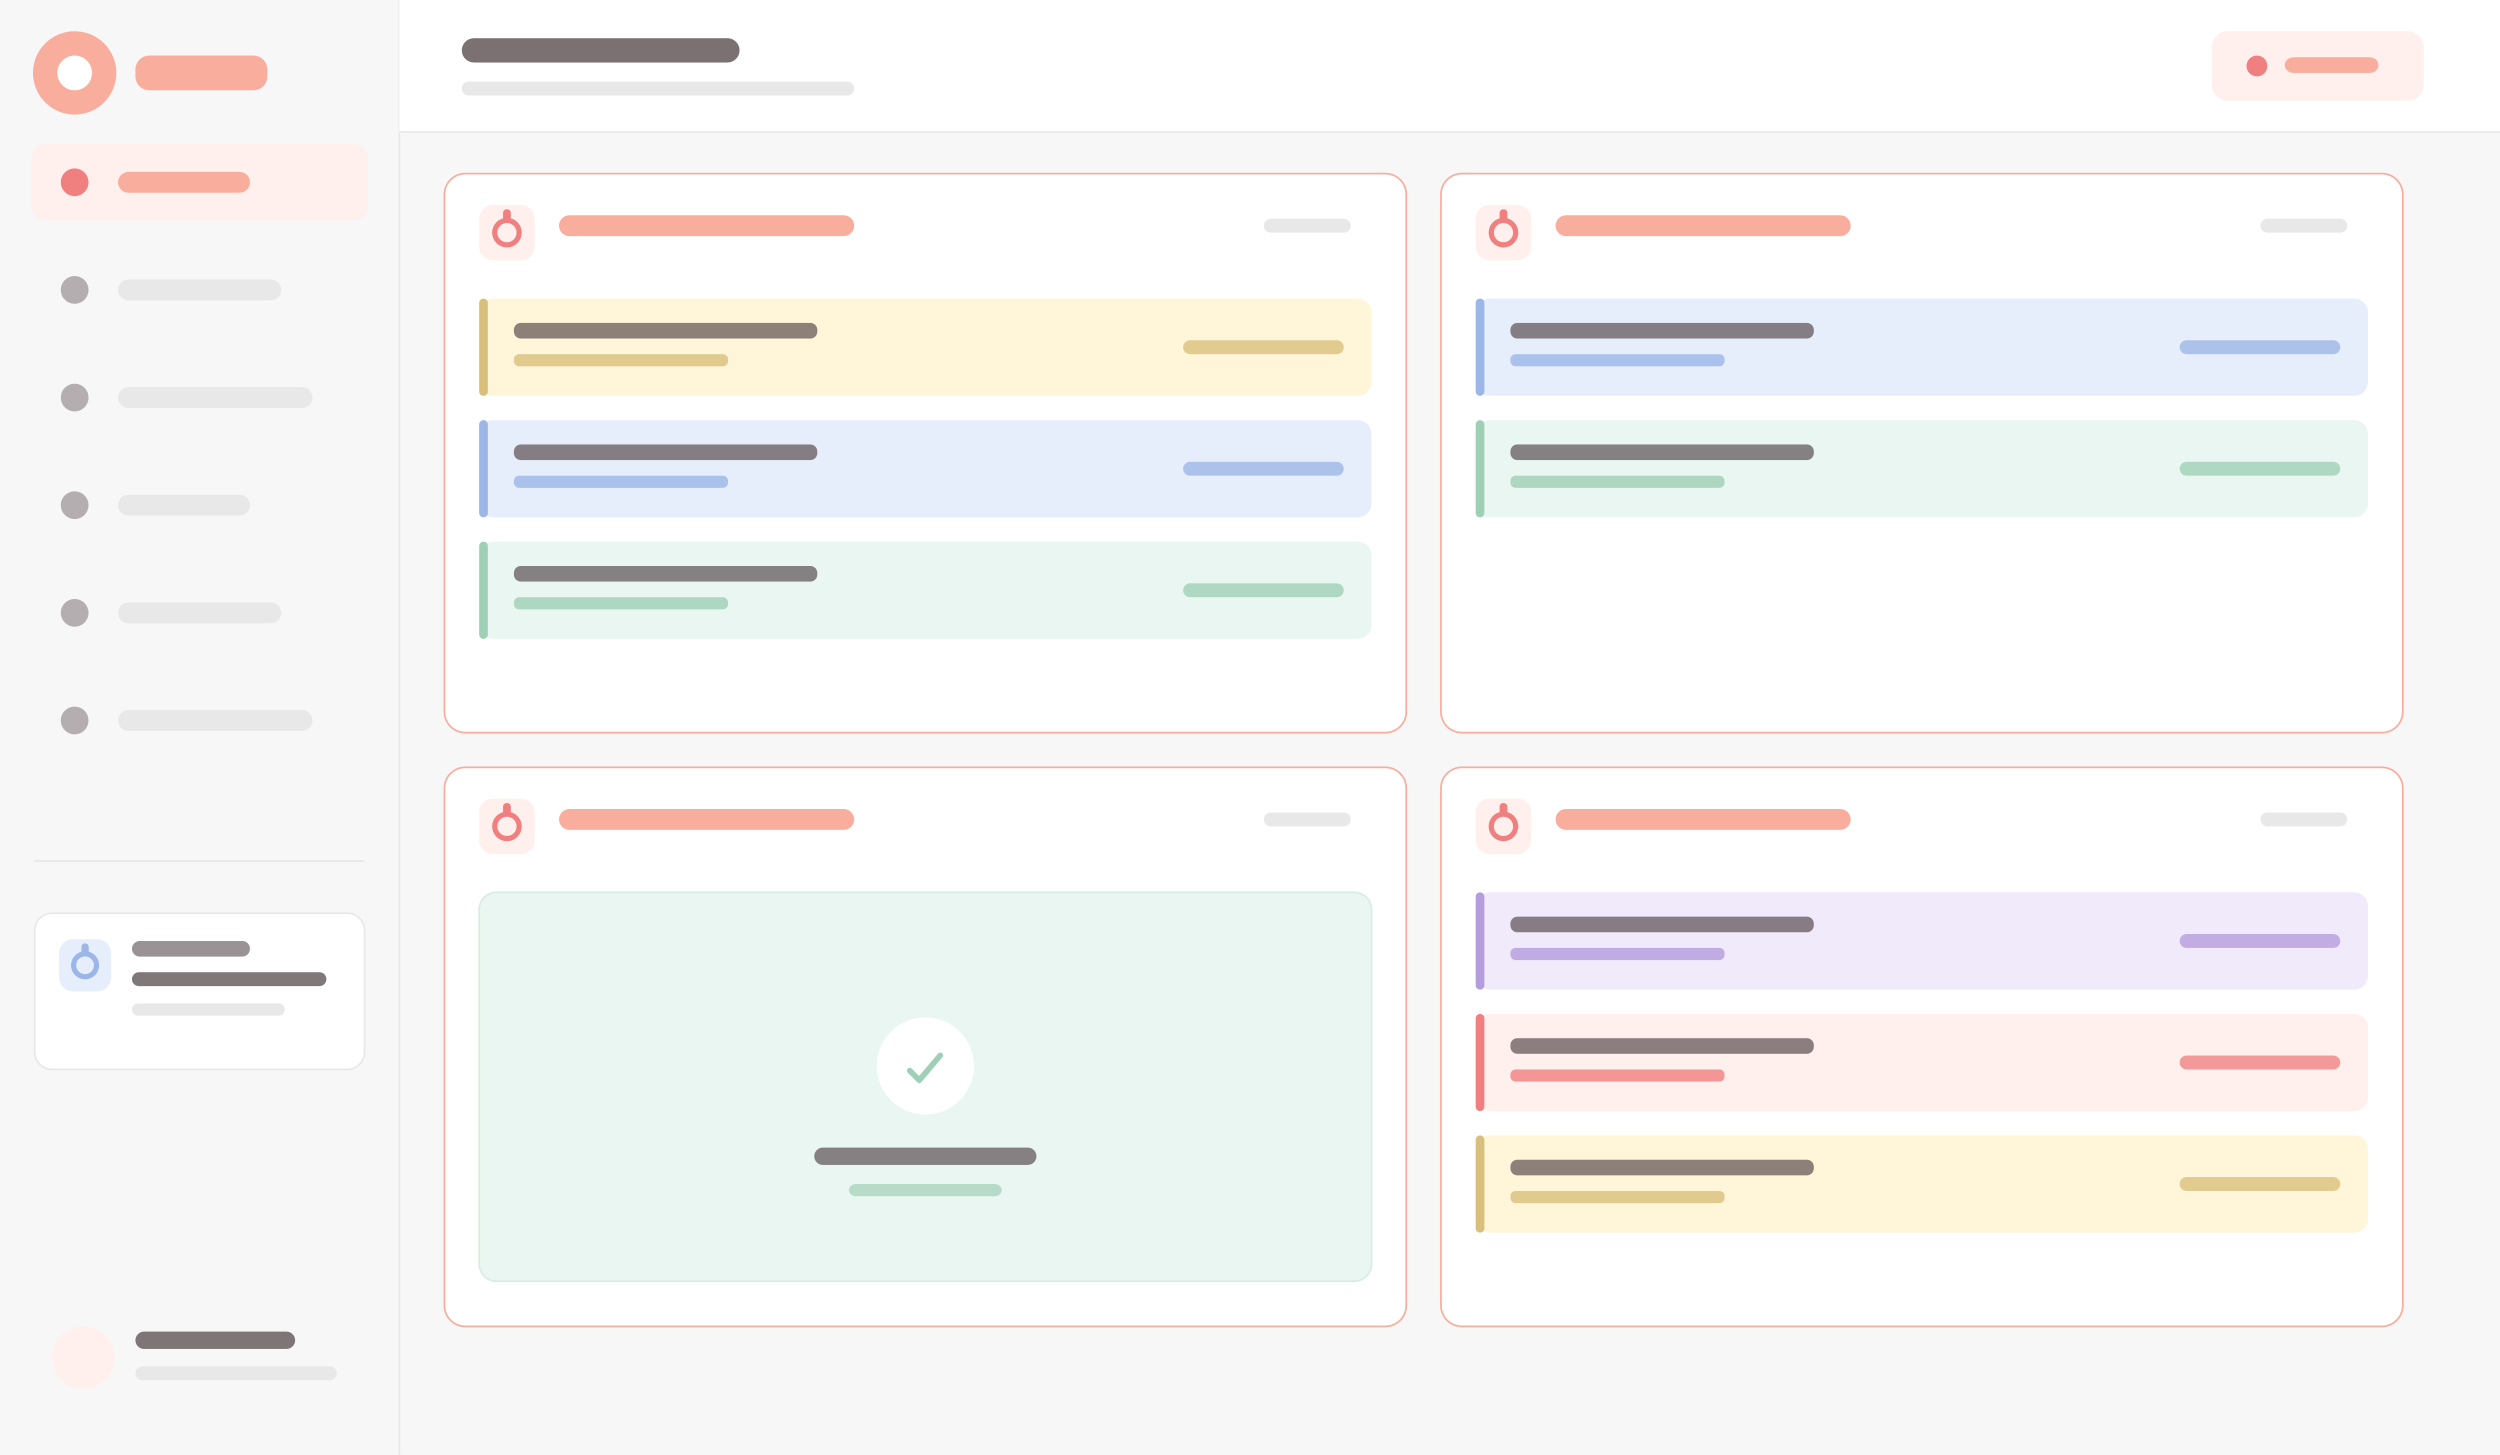
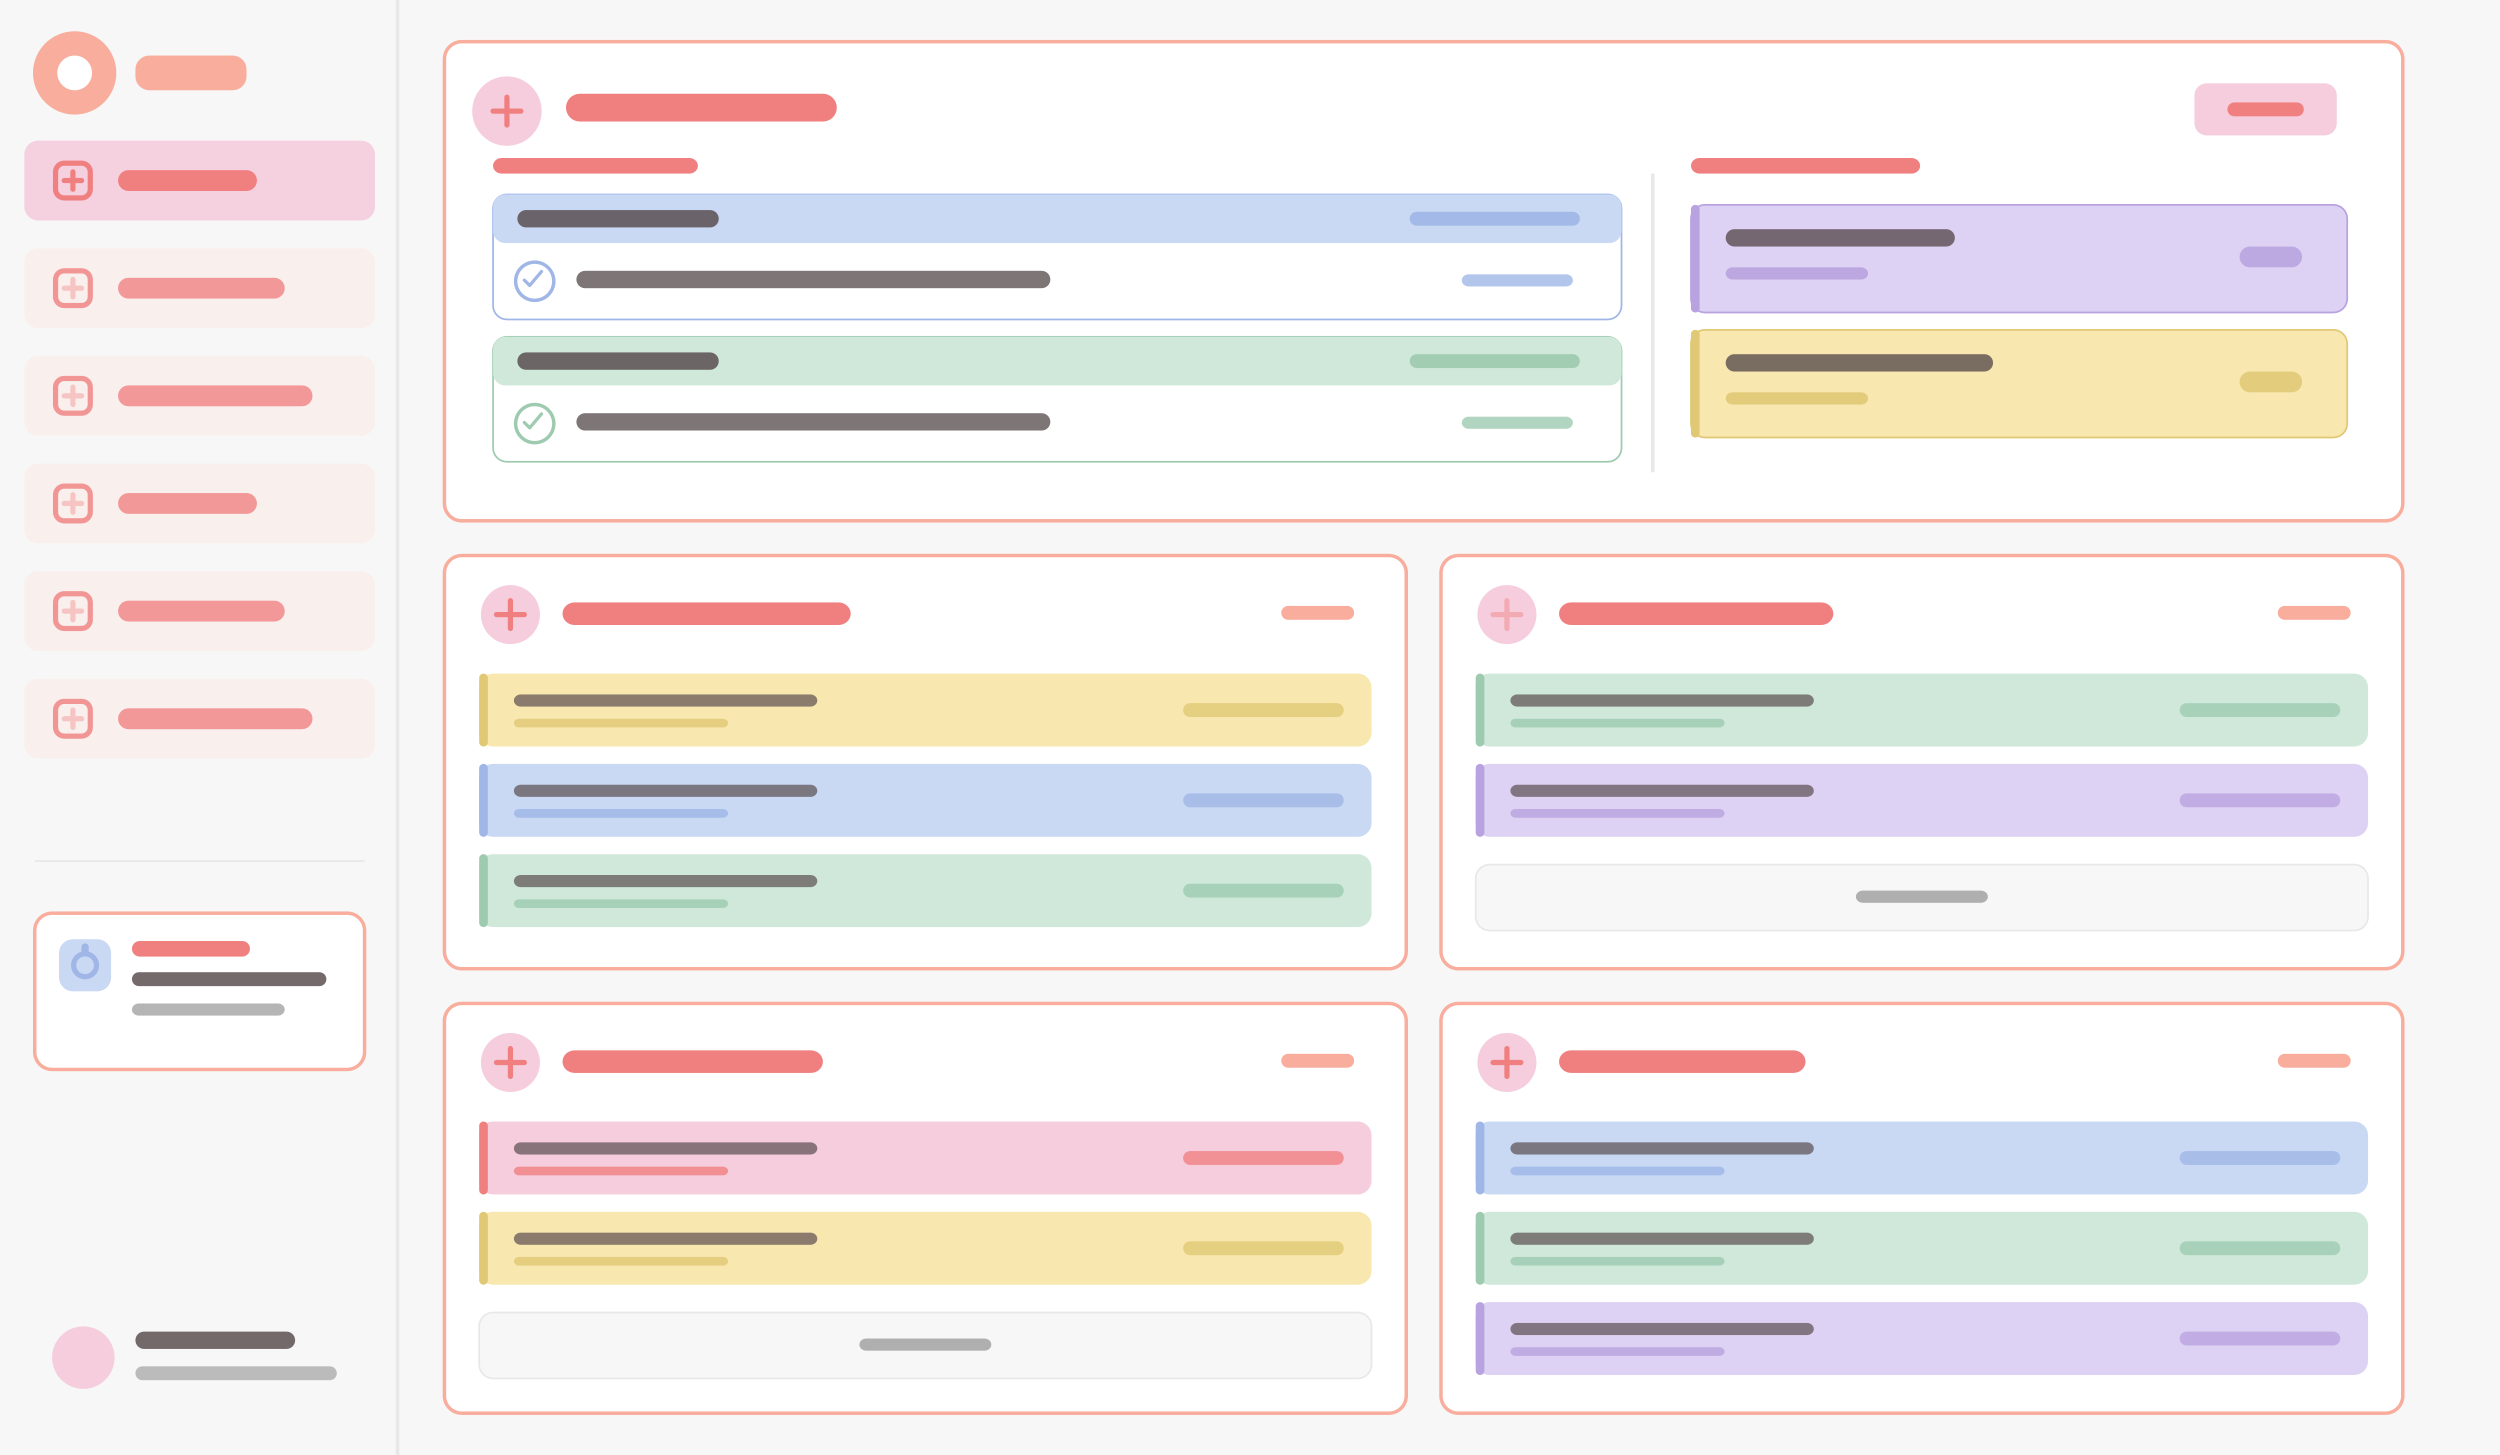
<svg xmlns="http://www.w3.org/2000/svg" viewBox="0 0 1440 838" role="img" aria-labelledby="title description">
  <rect width="1440" height="838" fill="#f7f7f7" />
  <rect width="230" height="838" fill="#f7f7f7" />
-   <line x1="230" y1="0" x2="230" y2="838" stroke="#e8e8e8" />
+   <line x1="229" y1="0" x2="229" y2="838" stroke="#e8e8e8" stroke-width="2" />
  <circle cx="43" cy="42" r="24" fill="#f8ad9d" />
  <circle cx="43" cy="42" r="10" fill="#ffffff" />
-   <rect x="78" y="32" width="76" height="20" rx="8" fill="#f8ad9d" opacity="1" />
-   <rect x="18" y="83" width="194" height="44" rx="8" fill="#fff0ed" stroke="none" />
-   <circle cx="43" cy="105" r="8" fill="#f08080" opacity="1" />
-   <rect x="68" y="99" width="76" height="12" rx="6" fill="#f8ad9d" opacity="1" />
-   <circle cx="43" cy="167" r="8" fill="#9a9295" opacity="0.72" />
-   <rect x="68" y="161" width="94" height="12" rx="6" fill="#e8e8e8" opacity="1" />
-   <circle cx="43" cy="229" r="8" fill="#9a9295" opacity="0.72" />
-   <rect x="68" y="223" width="112" height="12" rx="6" fill="#e8e8e8" opacity="1" />
-   <circle cx="43" cy="291" r="8" fill="#9a9295" opacity="0.72" />
-   <rect x="68" y="285" width="76" height="12" rx="6" fill="#e8e8e8" opacity="1" />
-   <circle cx="43" cy="353" r="8" fill="#9a9295" opacity="0.72" />
-   <rect x="68" y="347" width="94" height="12" rx="6" fill="#e8e8e8" opacity="1" />
-   <circle cx="43" cy="415" r="8" fill="#9a9295" opacity="0.72" />
-   <rect x="68" y="409" width="112" height="12" rx="6" fill="#e8e8e8" opacity="1" />
+   <rect x="78" y="32" width="64" height="20" rx="8" fill="#f8ad9d" opacity="1" />
+   <rect x="14" y="81" width="202" height="46" rx="8" fill="#f5cddd" stroke="none" opacity="0.92" />
+   <g transform="translate(32 94)" fill="none" stroke="#f08080" stroke-width="3" stroke-linecap="round" stroke-linejoin="round" opacity="1">
+     <rect x="0" y="0" width="20" height="20" rx="5" />
+     <path d="M5 10h10M10 5v10" opacity="1" />
+   </g>
+   <rect x="68" y="98" width="80" height="12" rx="6" fill="#f08080" opacity="1" />
+   <rect x="14" y="143" width="202" height="46" rx="8" fill="#fbe9e5" stroke="none" opacity="0.54" />
+   <g transform="translate(32 156)" fill="none" stroke="#f08080" stroke-width="3" stroke-linecap="round" stroke-linejoin="round" opacity="0.8">
+     <rect x="0" y="0" width="20" height="20" rx="5" />
+     <path d="M5 10h10M10 5v10" opacity="0.48" />
+   </g>
+   <rect x="68" y="160" width="96" height="12" rx="6" fill="#f08080" opacity="0.78" />
+   <rect x="14" y="205" width="202" height="46" rx="8" fill="#fbe9e5" stroke="none" opacity="0.54" />
+   <g transform="translate(32 218)" fill="none" stroke="#f08080" stroke-width="3" stroke-linecap="round" stroke-linejoin="round" opacity="0.8">
+     <rect x="0" y="0" width="20" height="20" rx="5" />
+     <path d="M5 10h10M10 5v10" opacity="0.48" />
+   </g>
+   <rect x="68" y="222" width="112" height="12" rx="6" fill="#f08080" opacity="0.78" />
+   <rect x="14" y="267" width="202" height="46" rx="8" fill="#fbe9e5" stroke="none" opacity="0.54" />
+   <g transform="translate(32 280)" fill="none" stroke="#f08080" stroke-width="3" stroke-linecap="round" stroke-linejoin="round" opacity="0.8">
+     <rect x="0" y="0" width="20" height="20" rx="5" />
+     <path d="M5 10h10M10 5v10" opacity="0.48" />
+   </g>
+   <rect x="68" y="284" width="80" height="12" rx="6" fill="#f08080" opacity="0.78" />
+   <rect x="14" y="329" width="202" height="46" rx="8" fill="#fbe9e5" stroke="none" opacity="0.54" />
+   <g transform="translate(32 342)" fill="none" stroke="#f08080" stroke-width="3" stroke-linecap="round" stroke-linejoin="round" opacity="0.8">
+     <rect x="0" y="0" width="20" height="20" rx="5" />
+     <path d="M5 10h10M10 5v10" opacity="0.48" />
+   </g>
+   <rect x="68" y="346" width="96" height="12" rx="6" fill="#f08080" opacity="0.78" />
+   <rect x="14" y="391" width="202" height="46" rx="8" fill="#fbe9e5" stroke="none" opacity="0.54" />
+   <g transform="translate(32 404)" fill="none" stroke="#f08080" stroke-width="3" stroke-linecap="round" stroke-linejoin="round" opacity="0.8">
+     <rect x="0" y="0" width="20" height="20" rx="5" />
+     <path d="M5 10h10M10 5v10" opacity="0.48" />
+   </g>
+   <rect x="68" y="408" width="112" height="12" rx="6" fill="#f08080" opacity="0.78" />
  <line x1="20" y1="496" x2="210" y2="496" stroke="#e8e8e8" />
-   <rect x="20" y="526" width="190" height="90" rx="10" fill="#ffffff" stroke="#e8e8e8" />
-   <rect x="34" y="541" width="30" height="30" rx="8" fill="#e7eefb" stroke="none" />
-   <circle cx="49" cy="556" r="6.6" fill="none" stroke="#9bb6e7" stroke-width="3" />
-   <rect x="46.9" y="543.4" width="4.2" height="6.6" rx="2" fill="#9bb6e7" opacity="1" />
-   <rect x="76" y="542" width="68" height="9" rx="4.5" fill="#9a9295" opacity="1" />
-   <rect x="76" y="560" width="112" height="8" rx="4" fill="#56494c" opacity="0.75" />
-   <rect x="76" y="578" width="88" height="7" rx="3.5" fill="#e8e8e8" opacity="1" />
-   <circle cx="48" cy="782" r="18" fill="#fff0ed" />
-   <rect x="78" y="767" width="92" height="10" rx="5" fill="#56494c" opacity="0.75" />
-   <rect x="78" y="787" width="116" height="8" rx="4" fill="#e8e8e8" opacity="1" />
-   <rect x="230" width="1210" height="76" fill="#ffffff" />
-   <line x1="230" y1="76" x2="1440" y2="76" stroke="#e8e8e8" />
-   <rect x="266" y="22" width="160" height="14" rx="7" fill="#56494c" opacity="0.78" />
-   <rect x="266" y="47" width="226" height="8" rx="4" fill="#e8e8e8" opacity="1" />
-   <rect x="1274" y="18" width="122" height="40" rx="9" fill="#fff0ed" stroke="none" />
-   <circle cx="1300" cy="38" r="6" fill="#f08080" />
-   <rect x="1316" y="33" width="54" height="9" rx="5" fill="#f8ad9d" opacity="1" />
-   <rect x="256" y="100" width="554" height="322" rx="12" fill="#ffffff" stroke="#f8ad9d" />
-   <rect x="276" y="118" width="32" height="32" rx="8" fill="#fff0ed" stroke="none" />
-   <circle cx="292" cy="134" r="7.04" fill="none" stroke="#f08080" stroke-width="3" />
-   <rect x="289.76" y="120.56" width="4.48" height="7.04" rx="2" fill="#f08080" opacity="1" />
-   <rect x="322" y="124" width="170" height="12" rx="6" fill="#f8ad9d" opacity="1" />
-   <rect x="728" y="126" width="50" height="8" rx="4" fill="#e8e8e8" opacity="1" />
-   <rect x="276" y="172" width="514" height="56" rx="8" fill="#fff5d8" stroke="none" />
-   <rect x="276" y="172" width="5" height="56" rx="2.5" fill="#d8bf7b" />
-   <rect x="296" y="186" width="174.76" height="9" rx="4" fill="#56494c" opacity="0.68" />
-   <rect x="296" y="204" width="123.36" height="7" rx="3" fill="#d8bf7b" opacity="0.8" />
-   <rect x="681.48" y="196" width="92.52" height="8" rx="4" fill="#d8bf7b" opacity="0.78" />
-   <rect x="276" y="242" width="514" height="56" rx="8" fill="#e7eefb" stroke="none" />
-   <rect x="276" y="242" width="5" height="56" rx="2.5" fill="#9bb6e7" />
-   <rect x="296" y="256" width="174.76" height="9" rx="4" fill="#56494c" opacity="0.68" />
-   <rect x="296" y="274" width="123.36" height="7" rx="3" fill="#9bb6e7" opacity="0.8" />
-   <rect x="681.48" y="266" width="92.52" height="8" rx="4" fill="#9bb6e7" opacity="0.78" />
-   <rect x="276" y="312" width="514" height="56" rx="8" fill="#eaf6f1" stroke="none" />
-   <rect x="276" y="312" width="5" height="56" rx="2.5" fill="#9fd0b6" />
-   <rect x="296" y="326" width="174.76" height="9" rx="4" fill="#56494c" opacity="0.68" />
-   <rect x="296" y="344" width="123.36" height="7" rx="3" fill="#9fd0b6" opacity="0.8" />
-   <rect x="681.48" y="336" width="92.52" height="8" rx="4" fill="#9fd0b6" opacity="0.78" />
-   <rect x="830" y="100" width="554" height="322" rx="12" fill="#ffffff" stroke="#f8ad9d" />
-   <rect x="850" y="118" width="32" height="32" rx="8" fill="#fff0ed" stroke="none" />
-   <circle cx="866" cy="134" r="7.04" fill="none" stroke="#f08080" stroke-width="3" />
-   <rect x="863.76" y="120.56" width="4.48" height="7.04" rx="2" fill="#f08080" opacity="1" />
-   <rect x="896" y="124" width="170" height="12" rx="6" fill="#f8ad9d" opacity="1" />
-   <rect x="1302" y="126" width="50" height="8" rx="4" fill="#e8e8e8" opacity="1" />
-   <rect x="850" y="172" width="514" height="56" rx="8" fill="#e7eefb" stroke="none" />
-   <rect x="850" y="172" width="5" height="56" rx="2.5" fill="#9bb6e7" />
-   <rect x="870" y="186" width="174.76" height="9" rx="4" fill="#56494c" opacity="0.68" />
-   <rect x="870" y="204" width="123.36" height="7" rx="3" fill="#9bb6e7" opacity="0.8" />
-   <rect x="1255.48" y="196" width="92.52" height="8" rx="4" fill="#9bb6e7" opacity="0.78" />
-   <rect x="850" y="242" width="514" height="56" rx="8" fill="#eaf6f1" stroke="none" />
-   <rect x="850" y="242" width="5" height="56" rx="2.5" fill="#9fd0b6" />
-   <rect x="870" y="256" width="174.76" height="9" rx="4" fill="#56494c" opacity="0.68" />
-   <rect x="870" y="274" width="123.36" height="7" rx="3" fill="#9fd0b6" opacity="0.8" />
-   <rect x="1255.48" y="266" width="92.52" height="8" rx="4" fill="#9fd0b6" opacity="0.78" />
-   <rect x="256" y="442" width="554" height="322" rx="12" fill="#ffffff" stroke="#f8ad9d" />
-   <rect x="276" y="460" width="32" height="32" rx="8" fill="#fff0ed" stroke="none" />
-   <circle cx="292" cy="476" r="7.04" fill="none" stroke="#f08080" stroke-width="3" />
-   <rect x="289.76" y="462.56" width="4.48" height="7.04" rx="2" fill="#f08080" opacity="1" />
-   <rect x="322" y="466" width="170" height="12" rx="6" fill="#f8ad9d" opacity="1" />
-   <rect x="728" y="468" width="50" height="8" rx="4" fill="#e8e8e8" opacity="1" />
-   <rect x="276" y="514" width="514" height="224" rx="10" fill="#eaf6f1" stroke="#d8ece3" />
-   <circle cx="533" cy="614" r="28" fill="#ffffff" />
-   <path d="M524 616.7l5.5 5.5 12.1-14.3" fill="none" stroke="#9fd0b6" stroke-width="3.3" stroke-linecap="round" stroke-linejoin="round" />
-   <rect x="469" y="661" width="128" height="10" rx="5" fill="#56494c" opacity="0.68" />
-   <rect x="489" y="682" width="88" height="7" rx="4" fill="#9fd0b6" opacity="0.7" />
-   <rect x="830" y="442" width="554" height="322" rx="12" fill="#ffffff" stroke="#f8ad9d" />
-   <rect x="850" y="460" width="32" height="32" rx="8" fill="#fff0ed" stroke="none" />
-   <circle cx="866" cy="476" r="7.04" fill="none" stroke="#f08080" stroke-width="3" />
-   <rect x="863.76" y="462.56" width="4.48" height="7.04" rx="2" fill="#f08080" opacity="1" />
-   <rect x="896" y="466" width="170" height="12" rx="6" fill="#f8ad9d" opacity="1" />
-   <rect x="1302" y="468" width="50" height="8" rx="4" fill="#e8e8e8" opacity="1" />
-   <rect x="850" y="514" width="514" height="56" rx="8" fill="#f0eafa" stroke="none" />
-   <rect x="850" y="514" width="5" height="56" rx="2.5" fill="#b49cdd" />
-   <rect x="870" y="528" width="174.76" height="9" rx="4" fill="#56494c" opacity="0.68" />
-   <rect x="870" y="546" width="123.36" height="7" rx="3" fill="#b49cdd" opacity="0.8" />
-   <rect x="1255.48" y="538" width="92.52" height="8" rx="4" fill="#b49cdd" opacity="0.78" />
-   <rect x="850" y="584" width="514" height="56" rx="8" fill="#fff0ed" stroke="none" />
-   <rect x="850" y="584" width="5" height="56" rx="2.5" fill="#f08080" />
-   <rect x="870" y="598" width="174.76" height="9" rx="4" fill="#56494c" opacity="0.68" />
-   <rect x="870" y="616" width="123.36" height="7" rx="3" fill="#f08080" opacity="0.8" />
-   <rect x="1255.48" y="608" width="92.52" height="8" rx="4" fill="#f08080" opacity="0.78" />
-   <rect x="850" y="654" width="514" height="56" rx="8" fill="#fff5d8" stroke="none" />
-   <rect x="850" y="654" width="5" height="56" rx="2.5" fill="#d8bf7b" />
-   <rect x="870" y="668" width="174.76" height="9" rx="4" fill="#56494c" opacity="0.68" />
-   <rect x="870" y="686" width="123.36" height="7" rx="3" fill="#d8bf7b" opacity="0.8" />
-   <rect x="1255.48" y="678" width="92.52" height="8" rx="4" fill="#d8bf7b" opacity="0.78" />
+   <rect x="20" y="526" width="190" height="90" rx="10" fill="#ffffff" stroke="#f8ad9d" stroke-width="2" />
+   <rect x="34" y="541" width="30" height="30" rx="8" fill="#c9d8f3" stroke="none" />
+   <circle cx="49" cy="556" r="6.6" fill="none" stroke="#9fb6e6" stroke-width="3" />
+   <rect x="46.9" y="543.4" width="4.2" height="6.6" rx="2" fill="#9fb6e6" opacity="1" />
+   <rect x="76" y="542" width="68" height="9" rx="4.5" fill="#f08080" opacity="1" />
+   <rect x="76" y="560" width="112" height="8" rx="4" fill="#56494c" opacity="0.82" />
+   <rect x="76" y="578" width="88" height="7" rx="4" fill="#5a5a5a" opacity="0.45" />
+   <circle cx="48" cy="782" r="18" fill="#f5cddd" />
+   <rect x="78" y="767" width="92" height="10" rx="5" fill="#56494c" opacity="0.82" />
+   <rect x="78" y="787" width="116" height="8" rx="4" fill="#5a5a5a" opacity="0.38" />
+   <rect x="256" y="24" width="1128" height="276" rx="10" fill="#ffffff" stroke="#f8ad9d" stroke-width="2" />
+   <circle cx="292" cy="64" r="20" fill="#f5cddd" />
+   <path d="M284 64h16M292 56v16" fill="none" stroke="#f08080" stroke-width="3" stroke-linecap="round" />
+   <rect x="326" y="54" width="156" height="16" rx="8" fill="#f08080" opacity="1" />
+   <rect x="1264" y="48" width="82" height="30" rx="7" fill="#f5cddd" stroke="none" />
+   <rect x="1283" y="59" width="44" height="8" rx="4" fill="#f08080" opacity="1" />
+   <rect x="284" y="91" width="118" height="9" rx="5" fill="#f08080" opacity="1" />
+   <rect x="974" y="91" width="132" height="9" rx="5" fill="#f08080" opacity="1" />
+   <line x1="952" y1="100" x2="952" y2="272" stroke="#e8e8e8" stroke-width="2" />
+   <rect x="284" y="112" width="650" height="72" rx="8" fill="#ffffff" stroke="#9fb6e6" />
+   <rect x="284" y="112" width="650" height="28" rx="7" fill="#c9d8f3" />
+   <rect x="298" y="121" width="116" height="10" rx="5" fill="#56494c" opacity="0.82" />
+   <rect x="812" y="122" width="98" height="8" rx="4" fill="#9fb6e6" opacity="0.92" />
+   <circle cx="308" cy="162" r="11" fill="#ffffff" stroke="#9fb6e6" stroke-width="2" />
+   <path d="M302 161.34l3.1 3.1 6.82-8.06" fill="none" stroke="#9fb6e6" stroke-width="1.86" stroke-linecap="round" stroke-linejoin="round" />
+   <rect x="332" y="156" width="273" height="10" rx="5" fill="#56494c" opacity="0.76" />
+   <rect x="842" y="158" width="64" height="7" rx="4" fill="#9fb6e6" opacity="0.8" />
+   <rect x="284" y="194" width="650" height="72" rx="8" fill="#ffffff" stroke="#9ecbb0" />
+   <rect x="284" y="194" width="650" height="28" rx="7" fill="#cfe8da" />
+   <rect x="298" y="203" width="116" height="10" rx="5" fill="#56494c" opacity="0.82" />
+   <rect x="812" y="204" width="98" height="8" rx="4" fill="#9ecbb0" opacity="0.92" />
+   <circle cx="308" cy="244" r="11" fill="#ffffff" stroke="#9ecbb0" stroke-width="2" />
+   <path d="M302 243.34l3.1 3.1 6.82-8.06" fill="none" stroke="#9ecbb0" stroke-width="1.86" stroke-linecap="round" stroke-linejoin="round" />
+   <rect x="332" y="238" width="273" height="10" rx="5" fill="#56494c" opacity="0.76" />
+   <rect x="842" y="240" width="64" height="7" rx="4" fill="#9ecbb0" opacity="0.8" />
+   <rect x="974" y="118" width="378" height="62" rx="8" fill="#ded2f4" stroke="#b8a2df" />
+   <rect x="974" y="118" width="5" height="62" rx="2.5" fill="#b8a2df" />
+   <rect x="994" y="132" width="132" height="10" rx="5" fill="#56494c" opacity="0.78" />
+   <rect x="994" y="154" width="82" height="7" rx="4" fill="#b8a2df" opacity="0.9" />
+   <rect x="1290" y="142" width="36" height="12" rx="6" fill="#b8a2df" opacity="0.86" />
+   <rect x="974" y="190" width="378" height="62" rx="8" fill="#f8e7af" stroke="#e0c874" />
+   <rect x="974" y="190" width="5" height="62" rx="2.5" fill="#e0c874" />
+   <rect x="994" y="204" width="154" height="10" rx="5" fill="#56494c" opacity="0.78" />
+   <rect x="994" y="226" width="82" height="7" rx="4" fill="#e0c874" opacity="0.9" />
+   <rect x="1290" y="214" width="36" height="12" rx="6" fill="#e0c874" opacity="0.86" />
+   <rect x="256" y="320" width="554" height="238" rx="10" fill="#ffffff" stroke="#f8ad9d" stroke-width="2" />
+   <circle cx="294" cy="354" r="17" fill="#f5cddd" />
+   <path d="M286 354h16M294 346v16" fill="none" stroke="#f08080" stroke-width="3" stroke-linecap="round" opacity="1" />
+   <rect x="324" y="347" width="166" height="13" rx="7" fill="#f08080" opacity="1" />
+   <rect x="738" y="349" width="42" height="8" rx="4" fill="#f8ad9d" opacity="1" />
+   <rect x="276" y="388" width="514" height="42" rx="8" fill="#f8e7af" stroke="none" />
+   <rect x="276" y="388" width="5" height="42" rx="2.5" fill="#e0c874" />
+   <rect x="296" y="400" width="174.76" height="7" rx="4" fill="#56494c" opacity="0.68" />
+   <rect x="296" y="414" width="123.36" height="5" rx="3" fill="#e0c874" opacity="0.8" />
+   <rect x="681.48" y="405" width="92.52" height="8" rx="4" fill="#e0c874" opacity="0.78" />
+   <rect x="276" y="440" width="514" height="42" rx="8" fill="#c9d8f3" stroke="none" />
+   <rect x="276" y="440" width="5" height="42" rx="2.5" fill="#9fb6e6" />
+   <rect x="296" y="452" width="174.76" height="7" rx="4" fill="#56494c" opacity="0.68" />
+   <rect x="296" y="466" width="123.36" height="5" rx="3" fill="#9fb6e6" opacity="0.8" />
+   <rect x="681.48" y="457" width="92.52" height="8" rx="4" fill="#9fb6e6" opacity="0.78" />
+   <rect x="276" y="492" width="514" height="42" rx="8" fill="#cfe8da" stroke="none" />
+   <rect x="276" y="492" width="5" height="42" rx="2.5" fill="#9ecbb0" />
+   <rect x="296" y="504" width="174.76" height="7" rx="4" fill="#56494c" opacity="0.68" />
+   <rect x="296" y="518" width="123.36" height="5" rx="3" fill="#9ecbb0" opacity="0.8" />
+   <rect x="681.48" y="509" width="92.52" height="8" rx="4" fill="#9ecbb0" opacity="0.78" />
+   <rect x="830" y="320" width="554" height="238" rx="10" fill="#ffffff" stroke="#f8ad9d" stroke-width="2" />
+   <circle cx="868" cy="354" r="17" fill="#f5cddd" />
+   <path d="M860 354h16M868 346v16" fill="none" stroke="#f08080" stroke-width="3" stroke-linecap="round" opacity="0.45" />
+   <rect x="898" y="347" width="158" height="13" rx="7" fill="#f08080" opacity="1" />
+   <rect x="1312" y="349" width="42" height="8" rx="4" fill="#f8ad9d" opacity="1" />
+   <rect x="850" y="388" width="514" height="42" rx="8" fill="#cfe8da" stroke="none" />
+   <rect x="850" y="388" width="5" height="42" rx="2.5" fill="#9ecbb0" />
+   <rect x="870" y="400" width="174.76" height="7" rx="4" fill="#56494c" opacity="0.68" />
+   <rect x="870" y="414" width="123.36" height="5" rx="3" fill="#9ecbb0" opacity="0.8" />
+   <rect x="1255.48" y="405" width="92.52" height="8" rx="4" fill="#9ecbb0" opacity="0.78" />
+   <rect x="850" y="440" width="514" height="42" rx="8" fill="#ded2f4" stroke="none" />
+   <rect x="850" y="440" width="5" height="42" rx="2.5" fill="#b8a2df" />
+   <rect x="870" y="452" width="174.76" height="7" rx="4" fill="#56494c" opacity="0.68" />
+   <rect x="870" y="466" width="123.36" height="5" rx="3" fill="#b8a2df" opacity="0.8" />
+   <rect x="1255.48" y="457" width="92.52" height="8" rx="4" fill="#b8a2df" opacity="0.78" />
+   <rect x="850" y="498" width="514" height="38" rx="8" fill="#f7f7f7" stroke="#e8e8e8" />
+   <rect x="1069" y="513" width="76" height="7" rx="4" fill="#5a5a5a" opacity="0.46" />
+   <rect x="256" y="578" width="554" height="236" rx="10" fill="#ffffff" stroke="#f8ad9d" stroke-width="2" />
+   <circle cx="294" cy="612" r="17" fill="#f5cddd" />
+   <path d="M286 612h16M294 604v16" fill="none" stroke="#f08080" stroke-width="3" stroke-linecap="round" opacity="1" />
+   <rect x="324" y="605" width="150" height="13" rx="7" fill="#f08080" opacity="1" />
+   <rect x="738" y="607" width="42" height="8" rx="4" fill="#f8ad9d" opacity="1" />
+   <rect x="276" y="646" width="514" height="42" rx="8" fill="#f5cddd" stroke="none" />
+   <rect x="276" y="646" width="5" height="42" rx="2.5" fill="#f08080" />
+   <rect x="296" y="658" width="174.76" height="7" rx="4" fill="#56494c" opacity="0.68" />
+   <rect x="296" y="672" width="123.36" height="5" rx="3" fill="#f08080" opacity="0.8" />
+   <rect x="681.48" y="663" width="92.52" height="8" rx="4" fill="#f08080" opacity="0.78" />
+   <rect x="276" y="698" width="514" height="42" rx="8" fill="#f8e7af" stroke="none" />
+   <rect x="276" y="698" width="5" height="42" rx="2.5" fill="#e0c874" />
+   <rect x="296" y="710" width="174.76" height="7" rx="4" fill="#56494c" opacity="0.68" />
+   <rect x="296" y="724" width="123.36" height="5" rx="3" fill="#e0c874" opacity="0.8" />
+   <rect x="681.48" y="715" width="92.52" height="8" rx="4" fill="#e0c874" opacity="0.78" />
+   <rect x="276" y="756" width="514" height="38" rx="8" fill="#f7f7f7" stroke="#e8e8e8" />
+   <rect x="495" y="771" width="76" height="7" rx="4" fill="#5a5a5a" opacity="0.46" />
+   <rect x="830" y="578" width="554" height="236" rx="10" fill="#ffffff" stroke="#f8ad9d" stroke-width="2" />
+   <circle cx="868" cy="612" r="17" fill="#f5cddd" />
+   <path d="M860 612h16M868 604v16" fill="none" stroke="#f08080" stroke-width="3" stroke-linecap="round" opacity="1" />
+   <rect x="898" y="605" width="142" height="13" rx="7" fill="#f08080" opacity="1" />
+   <rect x="1312" y="607" width="42" height="8" rx="4" fill="#f8ad9d" opacity="1" />
+   <rect x="850" y="646" width="514" height="42" rx="8" fill="#c9d8f3" stroke="none" />
+   <rect x="850" y="646" width="5" height="42" rx="2.5" fill="#9fb6e6" />
+   <rect x="870" y="658" width="174.76" height="7" rx="4" fill="#56494c" opacity="0.68" />
+   <rect x="870" y="672" width="123.36" height="5" rx="3" fill="#9fb6e6" opacity="0.8" />
+   <rect x="1255.48" y="663" width="92.52" height="8" rx="4" fill="#9fb6e6" opacity="0.78" />
+   <rect x="850" y="698" width="514" height="42" rx="8" fill="#cfe8da" stroke="none" />
+   <rect x="850" y="698" width="5" height="42" rx="2.5" fill="#9ecbb0" />
+   <rect x="870" y="710" width="174.76" height="7" rx="4" fill="#56494c" opacity="0.68" />
+   <rect x="870" y="724" width="123.36" height="5" rx="3" fill="#9ecbb0" opacity="0.8" />
+   <rect x="1255.48" y="715" width="92.52" height="8" rx="4" fill="#9ecbb0" opacity="0.78" />
+   <rect x="850" y="750" width="514" height="42" rx="8" fill="#ded2f4" stroke="none" />
+   <rect x="850" y="750" width="5" height="42" rx="2.5" fill="#b8a2df" />
+   <rect x="870" y="762" width="174.76" height="7" rx="4" fill="#56494c" opacity="0.68" />
+   <rect x="870" y="776" width="123.36" height="5" rx="3" fill="#b8a2df" opacity="0.8" />
+   <rect x="1255.48" y="767" width="92.52" height="8" rx="4" fill="#b8a2df" opacity="0.78" />
</svg>
